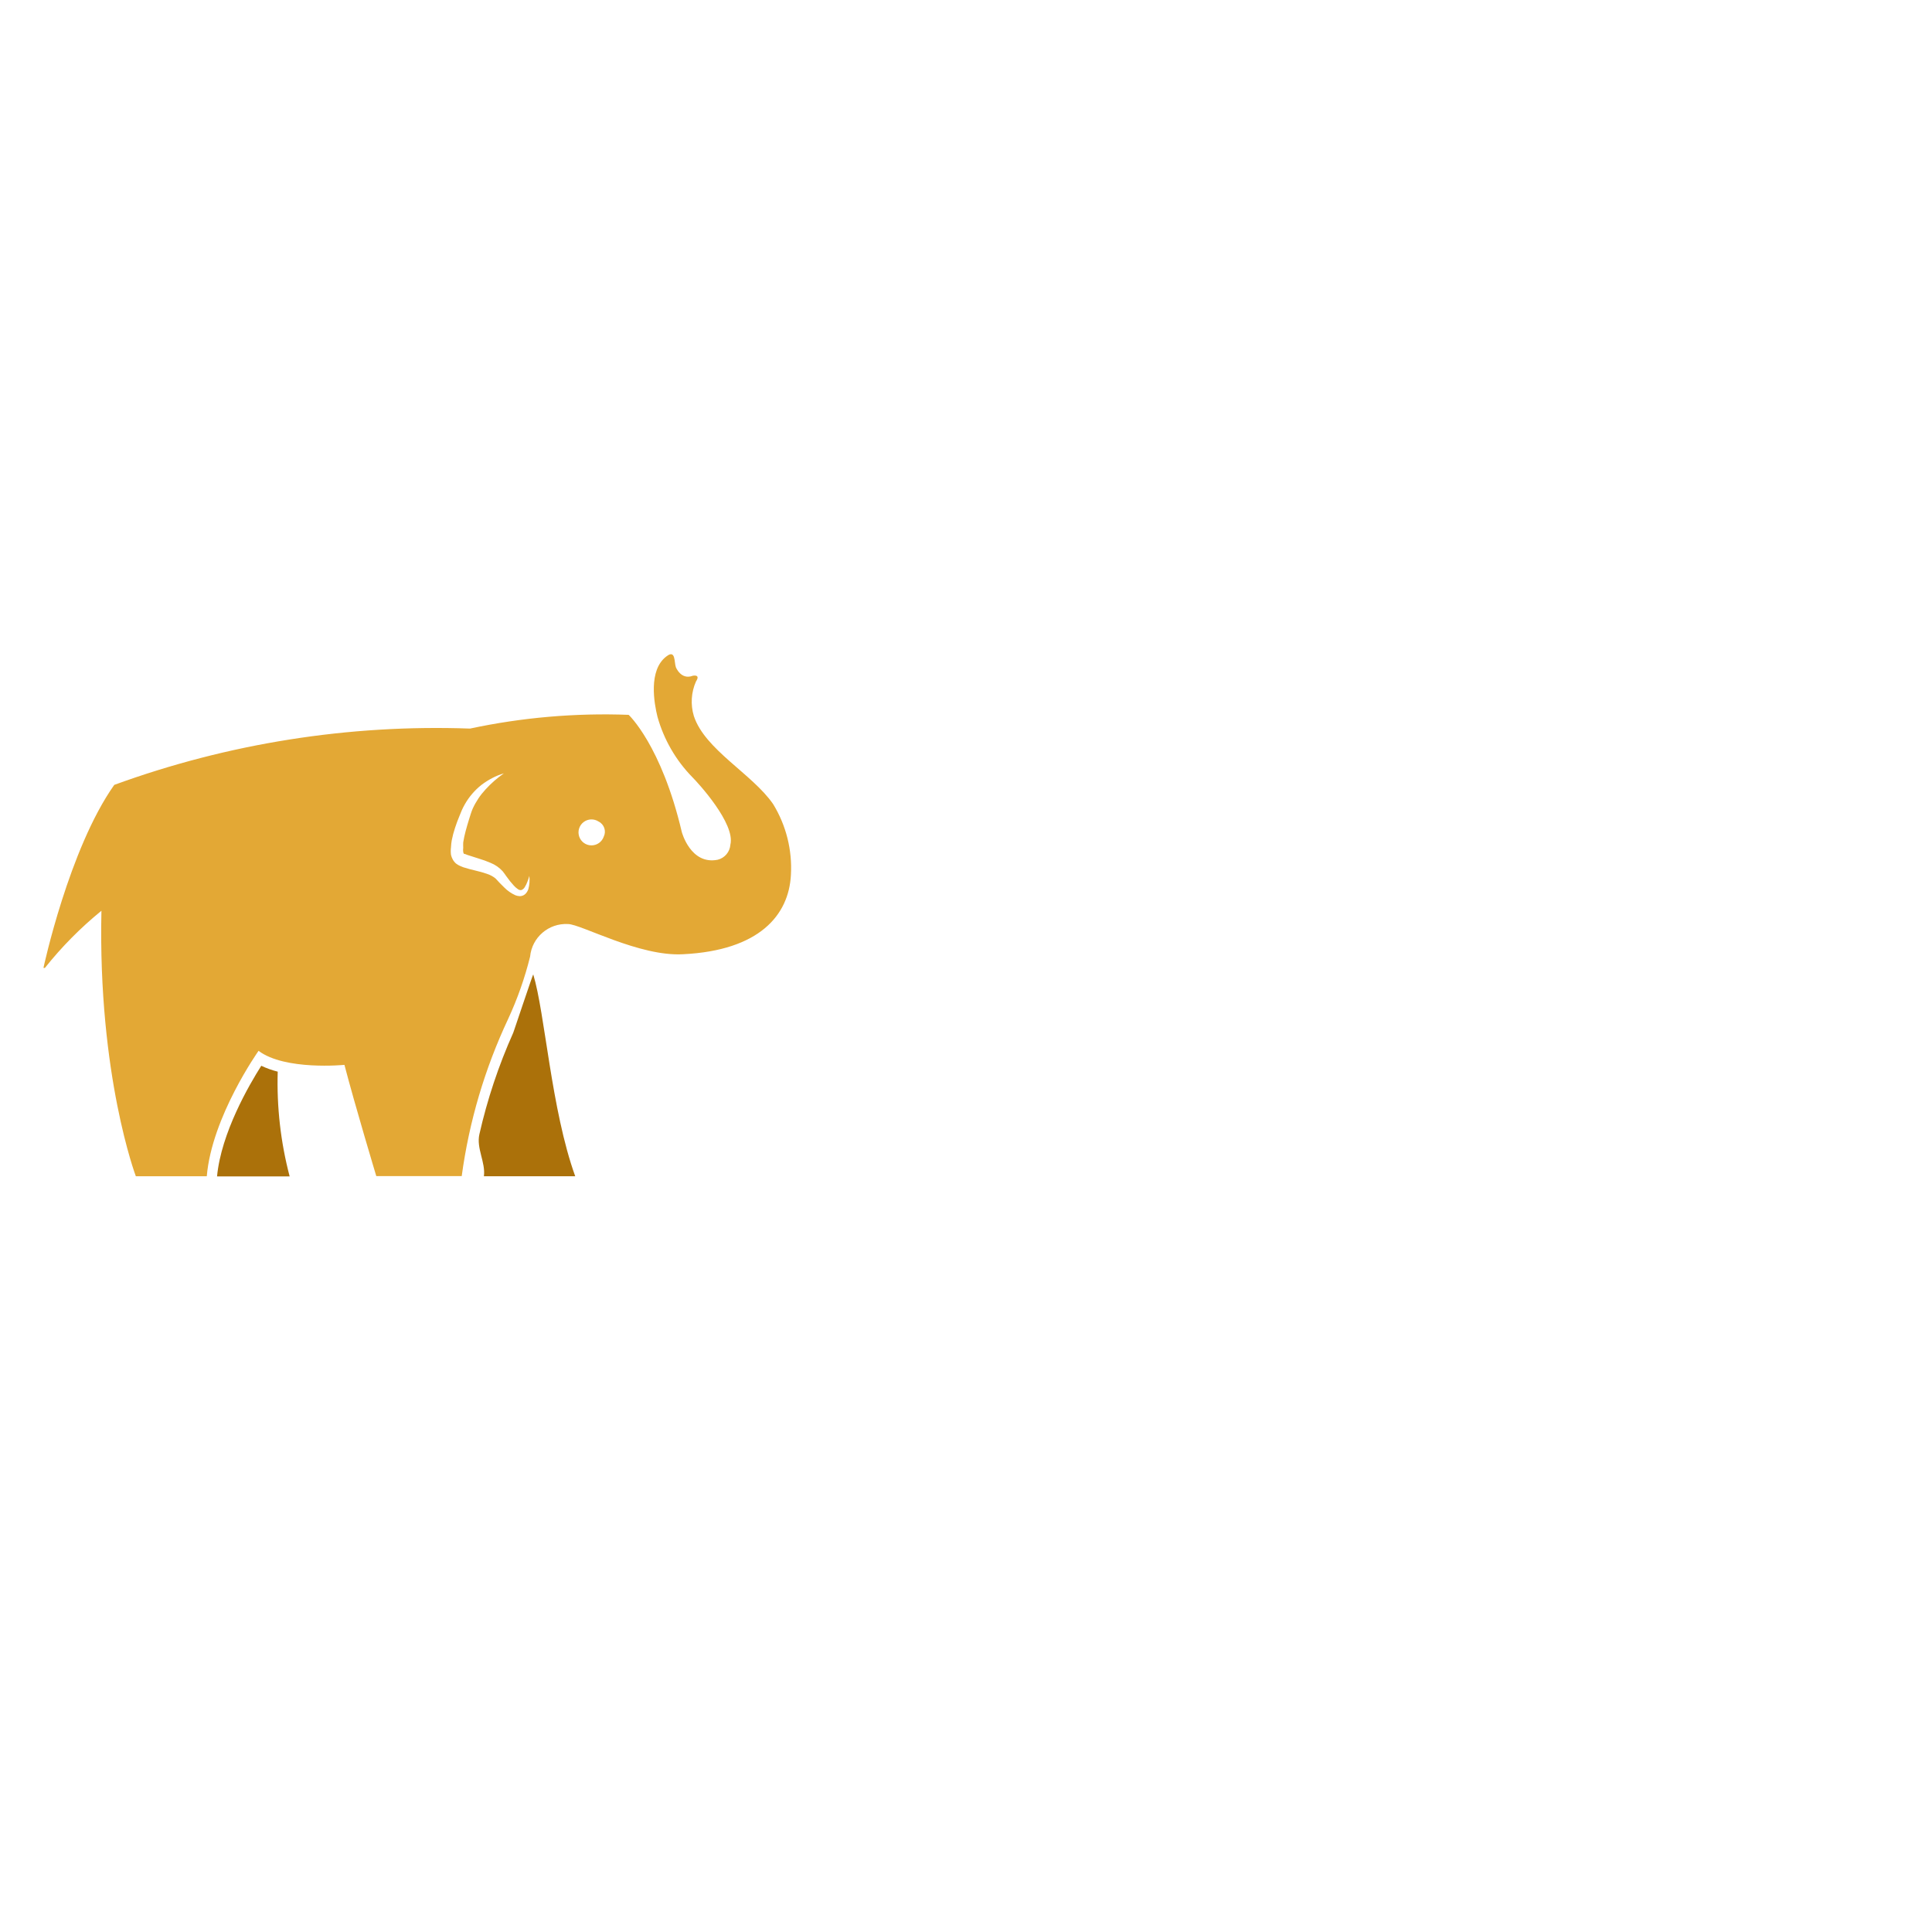
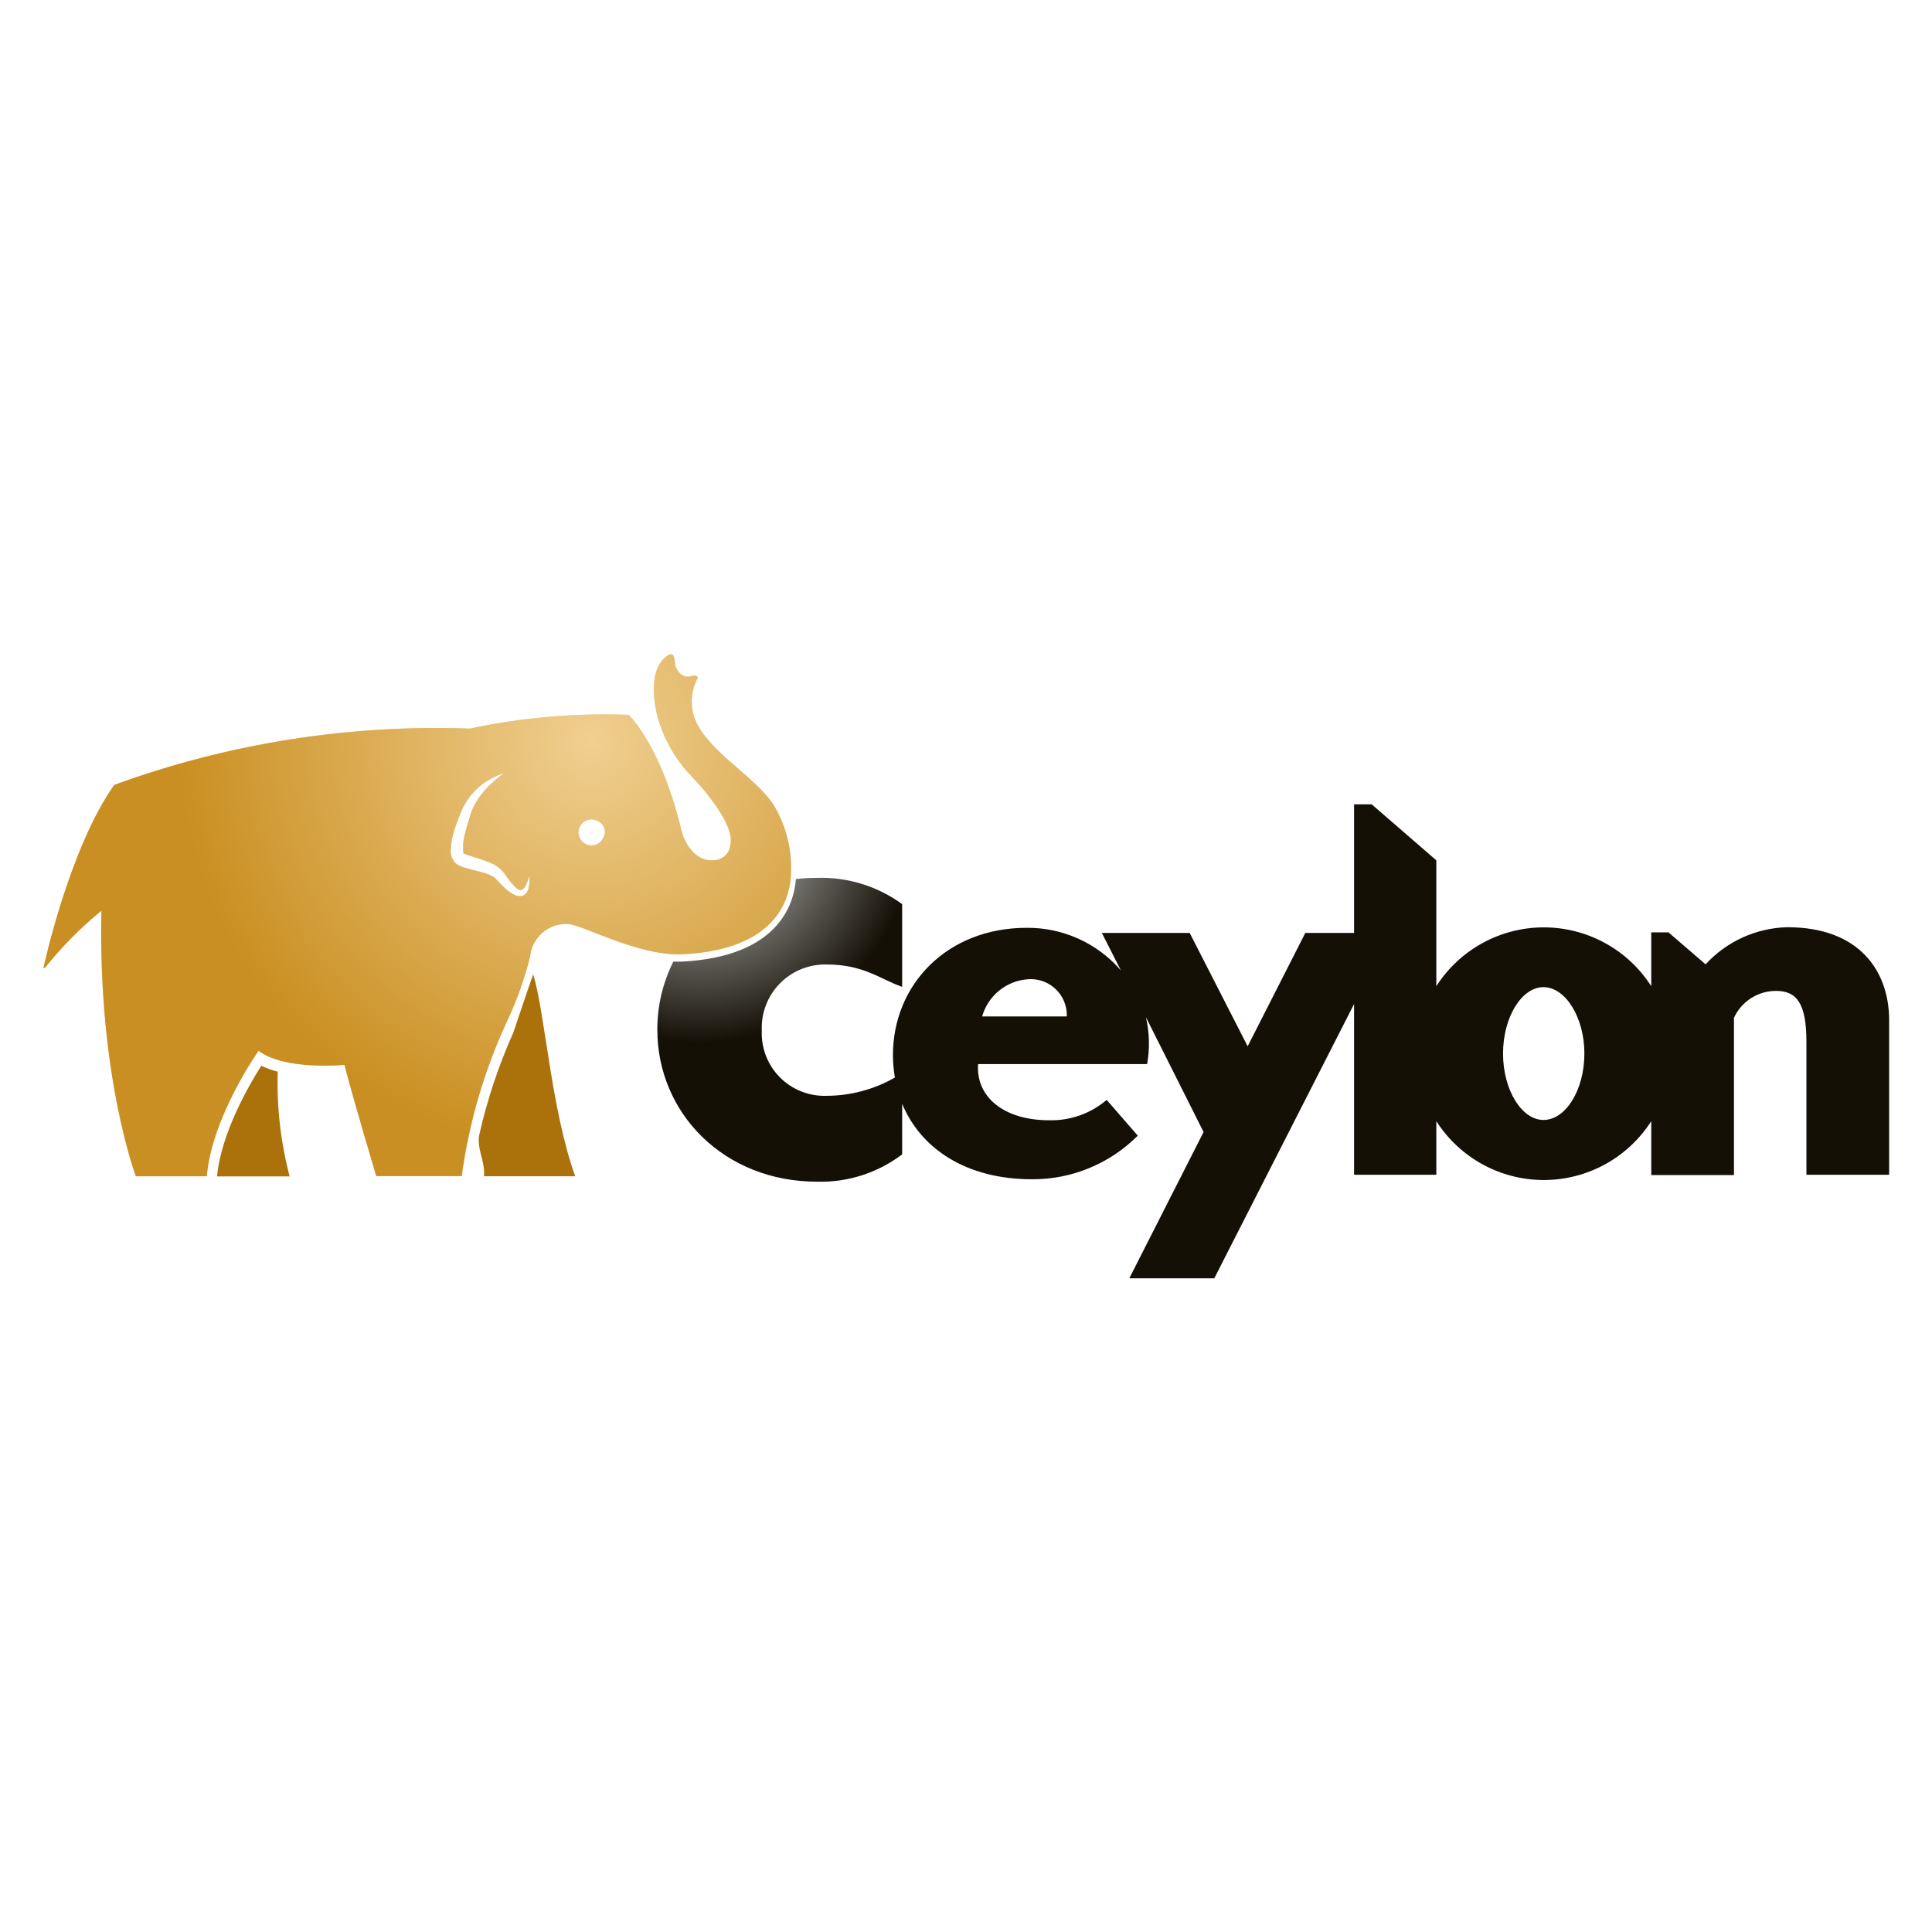
<svg xmlns="http://www.w3.org/2000/svg" id="Ceylon" viewBox="0 0 128 128">
-   <defs>&gt;<radialGradient id="ceylon-gradient" cx="39.14" cy="1098.91" r="27.32" gradientTransform="matrix(1, 0, 0, -1, 0, 1148.01)" gradientUnits="userSpaceOnUse">
+   <defs>
+     <style>.cls-1{fill:#ab710a;}.cls-2{fill:#e3a835;}.cls-3{opacity:0.45;isolation:isolate;fill:url(#radial-gradient);}.cls-4{fill:url(#radial-gradient-2);}</style>
+     <radialGradient id="radial-gradient" cx="39.14" cy="1098.91" r="27.32" gradientTransform="matrix(1, 0, 0, -1, 0, 1148.01)" gradientUnits="userSpaceOnUse">
      <stop offset="0" stop-color="#fff" />
      <stop offset="1" stop-color="#ab710a" />
    </radialGradient>
-     <radialGradient id="reylon-gradient-2" cx="46.35" cy="1093.1" r="14.18" gradientTransform="matrix(1, 0, 0, -1, 0, 1148.01)" gradientUnits="userSpaceOnUse">
+     <radialGradient id="radial-gradient-2" cx="46.35" cy="1093.1" r="14.18" gradientTransform="matrix(1, 0, 0, -1, 0, 1148.01)" gradientUnits="userSpaceOnUse">
      <stop offset="0" stop-color="#d5d5d5" />
      <stop offset="1" stop-color="#141006" />
    </radialGradient>
  </defs>
  <g id="original-wordmark">
-     <path fill="#ab710a" d="M18.4,71a6,6,0,0,1-1.09-.39c-.8,1.26-2.66,4.45-2.93,7.33h4.81A24.34,24.34,0,0,1,18.4,71Z" />
-     <path fill="#ab710a" d="M34,68.43a35.87,35.87,0,0,0-2.24,6.72c-.21.93.42,1.86.3,2.78h6.05c-1.59-4.4-2-10.81-2.78-13.37C35.31,64.52,34,68.46,34,68.43Z" />
-     <path fill="#e3a835" d="M51.22,53.27c-1.38-2-4.52-3.6-5.25-5.83a3.3,3.3,0,0,1,.14-2.29c.33-.5-.21-.38-.21-.38-.78.3-1.12-.56-1.12-.56-.12-.3,0-1.22-.63-.72-1.21.91-.81,3.12-.59,4a9.3,9.3,0,0,0,2.31,4c.37.37,2.86,3.07,2.52,4.47a1.11,1.11,0,0,1-.84,1c-1.8.36-2.38-1.84-2.38-1.84-1.35-5.75-3.52-7.76-3.52-7.76a42.66,42.66,0,0,0-10.51.91A62.3,62.3,0,0,0,7.57,52c-3,4.24-4.69,12.12-4.69,12.12s0,0,0,0a.11.11,0,0,0,.1,0,24.8,24.8,0,0,1,3.74-3.78C6.48,71.26,9,77.93,9,77.93h4.7c.33-3.94,3.43-8.31,3.43-8.31,1.75,1.32,5.69.93,5.69.93.69,2.65,2.11,7.37,2.11,7.37h5.66a35.77,35.77,0,0,1,3.08-10.42,23.05,23.05,0,0,0,1.45-4.12,2.39,2.39,0,0,1,2.51-2.16c.85,0,4.73,2.17,7.63,2,5.05-.25,7-2.59,7.14-5.25A8.09,8.09,0,0,0,51.22,53.27ZM35,58.92a.87.87,0,0,1-.11.21.58.58,0,0,1-.2.18.54.54,0,0,1-.29.06.84.84,0,0,1-.26-.06,2.46,2.46,0,0,1-.74-.52l-.3-.3-.27-.29a1.75,1.75,0,0,0-.58-.31c-.23-.08-.48-.15-.74-.21s-.52-.13-.81-.22l-.22-.09-.12-.06-.15-.1a1,1,0,0,1-.22-.28,1.19,1.19,0,0,1-.11-.29,1.93,1.93,0,0,1,0-.51,3.41,3.41,0,0,1,.05-.46,6.63,6.63,0,0,1,.22-.83q.13-.4.29-.78l.16-.39a4.17,4.17,0,0,1,.2-.39A4.4,4.4,0,0,1,31.9,52a5,5,0,0,1,.71-.45,4,4,0,0,1,.77-.31,7.16,7.16,0,0,0-1.21,1.06,4.81,4.81,0,0,0-.85,1.27,3.39,3.39,0,0,0-.13.35l-.12.38c-.08.25-.15.51-.22.76a7,7,0,0,0-.16.75,3.05,3.05,0,0,0,0,.35,1.11,1.11,0,0,0,0,.29.25.25,0,0,0,.06.13h0l.06,0,.15.06c.23.08.49.15.75.24a7,7,0,0,1,.8.29,2.16,2.16,0,0,1,.79.55c.1.12.17.23.25.34l.24.32.25.29a1.43,1.43,0,0,0,.26.23.32.32,0,0,0,.24.07.44.44,0,0,0,.23-.2,1.86,1.86,0,0,0,.17-.35c.05-.12.09-.25.13-.39A2.32,2.32,0,0,1,35,58.92Zm5-3.49a.86.86,0,1,1-.34-1A.75.75,0,0,1,40,55.43Z" />
-     <path fill="url(#radial-gradient)" opacity="0.45" isolation="isolate" d="M51.22,53.27c-1.38-2-4.52-3.6-5.25-5.83a3.3,3.3,0,0,1,.14-2.29c.33-.5-.21-.38-.21-.38-.78.3-1.12-.56-1.12-.56-.12-.3,0-1.22-.63-.72-1.21.91-.81,3.12-.59,4a9.3,9.3,0,0,0,2.31,4c.37.37,2.86,3.07,2.52,4.47a1.11,1.11,0,0,1-.84,1c-1.8.36-2.38-1.84-2.38-1.84-1.35-5.75-3.52-7.76-3.52-7.76a42.66,42.66,0,0,0-10.51.91A62.3,62.3,0,0,0,7.57,52c-3,4.24-4.69,12.12-4.69,12.12s0,0,0,0a.11.11,0,0,0,.1,0,24.8,24.8,0,0,1,3.74-3.78C6.48,71.26,9,77.93,9,77.93h4.7c.33-3.94,3.43-8.31,3.43-8.31,1.75,1.32,5.69.93,5.69.93.69,2.65,2.11,7.37,2.11,7.37h5.66a35.77,35.77,0,0,1,3.08-10.42,23.05,23.05,0,0,0,1.45-4.12,2.39,2.39,0,0,1,2.51-2.16c.85,0,4.73,2.17,7.63,2,5.05-.25,7-2.59,7.14-5.25A8.09,8.09,0,0,0,51.22,53.27ZM35,58.92a.87.87,0,0,1-.11.21.58.58,0,0,1-.2.18.54.54,0,0,1-.29.06.84.84,0,0,1-.26-.06,2.46,2.46,0,0,1-.74-.52l-.3-.3-.27-.29a1.75,1.75,0,0,0-.58-.31c-.23-.08-.48-.15-.74-.21s-.52-.13-.81-.22l-.22-.09-.12-.06-.15-.1a1,1,0,0,1-.22-.28,1.19,1.19,0,0,1-.11-.29,1.93,1.93,0,0,1,0-.51,3.41,3.41,0,0,1,.05-.46,6.63,6.63,0,0,1,.22-.83q.13-.4.29-.78l.16-.39a4.17,4.17,0,0,1,.2-.39A4.4,4.4,0,0,1,31.9,52a5,5,0,0,1,.71-.45,4,4,0,0,1,.77-.31,7.16,7.16,0,0,0-1.21,1.06,4.81,4.81,0,0,0-.85,1.27,3.39,3.39,0,0,0-.13.35l-.12.38c-.08.25-.15.51-.22.76a7,7,0,0,0-.16.75,3.05,3.05,0,0,0,0,.35,1.11,1.11,0,0,0,0,.29.25.25,0,0,0,.06.13h0l.06,0,.15.06c.23.08.49.15.75.24a7,7,0,0,1,.8.29,2.16,2.16,0,0,1,.79.55c.1.12.17.23.25.34l.24.32.25.29a1.43,1.43,0,0,0,.26.23.32.32,0,0,0,.24.07.44.44,0,0,0,.23-.2,1.86,1.86,0,0,0,.17-.35c.05-.12.09-.25.13-.39A2.32,2.32,0,0,1,35,58.92Zm5-3.49a.86.86,0,1,1-.34-1A.75.75,0,0,1,40,55.43Z" />
-     <path fill="url(#radial-gradient-2)" d="M118.41,61.43A7.61,7.61,0,0,0,113,63.89l-2.46-2.12H109.4v3.57a8.45,8.45,0,0,0-14.24,0V57l-4.28-3.71H89.71v8.52H86.48l-3.82,7.51-3.84-7.51H73l1.26,2.48a8.15,8.15,0,0,0-6.24-2.82c-5.29,0-8.86,3.78-8.86,8.43a8.75,8.75,0,0,0,.13,1.49,9.16,9.16,0,0,1-4.52,1.21,4.15,4.15,0,0,1-4.3-4.33,4.2,4.2,0,0,1,4.3-4.37c2.48,0,3.59,1,5,1.48V59.9a9.1,9.1,0,0,0-5.63-1.74,12.25,12.25,0,0,0-1.41.08c-.13,1.71-1.2,5.15-7.57,5.47h-.55a10,10,0,0,0-1.06,4.51c0,5.52,4.41,10.07,10.59,10.07a8.91,8.91,0,0,0,5.63-1.81V73.13c1.25,3,4.27,5,8.61,5a9.81,9.81,0,0,0,7-2.89l-2.06-2.37a5.64,5.64,0,0,1-3.81,1.35c-3,0-4.86-1.54-4.71-3.72H76a7.72,7.72,0,0,0-.08-3.11L79.74,75l-4.92,9.69h5.63l9.26-18.17V77.83h5.45V74.28a8.45,8.45,0,0,0,14.24,0v3.57h5.48V67.43a3.06,3.06,0,0,1,2.8-1.78c1.35,0,2,.83,2,3.35v8.83h5.48V67.49C125.12,64.35,123.21,61.43,118.41,61.43ZM65.07,67.34a3.4,3.4,0,0,1,3-2.46,2.39,2.39,0,0,1,2.61,2.46Zm37.19,6.86c-1.45,0-2.68-2-2.68-4.4s1.23-4.4,2.68-4.4,2.71,2,2.71,4.4S103.74,74.2,102.26,74.2Z" />
+     <path class="cls-1" d="M18.4,71a6,6,0,0,1-1.09-.39c-.8,1.26-2.66,4.45-2.93,7.33h4.81A24.34,24.34,0,0,1,18.4,71Z" />
+     <path class="cls-1" d="M34,68.43a35.87,35.87,0,0,0-2.24,6.72c-.21.93.42,1.86.3,2.78h6.05c-1.59-4.4-2-10.81-2.78-13.37C35.31,64.52,34,68.46,34,68.43Z" />
+     <path class="cls-2" d="M51.22,53.27c-1.38-2-4.52-3.6-5.25-5.83a3.3,3.3,0,0,1,.14-2.29c.33-.5-.21-.38-.21-.38-.78.3-1.12-.56-1.12-.56-.12-.3,0-1.22-.63-.72-1.21.91-.81,3.12-.59,4a9.3,9.3,0,0,0,2.31,4c.37.37,2.86,3.07,2.52,4.47a1.11,1.11,0,0,1-.84,1c-1.8.36-2.38-1.84-2.38-1.84-1.35-5.75-3.52-7.76-3.52-7.76a42.66,42.66,0,0,0-10.51.91A62.3,62.3,0,0,0,7.57,52c-3,4.24-4.69,12.12-4.69,12.12s0,0,0,0a.11.11,0,0,0,.1,0,24.8,24.8,0,0,1,3.74-3.78C6.48,71.26,9,77.93,9,77.93h4.7c.33-3.94,3.43-8.31,3.43-8.31,1.75,1.32,5.69.93,5.69.93.69,2.65,2.11,7.37,2.11,7.37h5.66a35.77,35.77,0,0,1,3.08-10.42,23.05,23.05,0,0,0,1.45-4.12,2.39,2.39,0,0,1,2.51-2.16c.85,0,4.73,2.17,7.63,2,5.05-.25,7-2.59,7.14-5.25A8.09,8.09,0,0,0,51.22,53.27ZM35,58.92a.87.87,0,0,1-.11.21.58.58,0,0,1-.2.18.54.54,0,0,1-.29.06.84.84,0,0,1-.26-.06,2.46,2.46,0,0,1-.74-.52l-.3-.3-.27-.29a1.75,1.75,0,0,0-.58-.31c-.23-.08-.48-.15-.74-.21s-.52-.13-.81-.22l-.22-.09-.12-.06-.15-.1a1,1,0,0,1-.22-.28,1.19,1.19,0,0,1-.11-.29,1.93,1.93,0,0,1,0-.51,3.41,3.41,0,0,1,.05-.46,6.63,6.63,0,0,1,.22-.83q.13-.4.29-.78l.16-.39a4.17,4.17,0,0,1,.2-.39A4.4,4.4,0,0,1,31.9,52a5,5,0,0,1,.71-.45,4,4,0,0,1,.77-.31,7.16,7.16,0,0,0-1.21,1.06,4.81,4.81,0,0,0-.85,1.27,3.39,3.39,0,0,0-.13.35l-.12.38c-.08.25-.15.51-.22.76a7,7,0,0,0-.16.75,3.05,3.05,0,0,0,0,.35,1.11,1.11,0,0,0,0,.29.25.25,0,0,0,.06.13h0l.06,0,.15.06c.23.08.49.15.75.24a7,7,0,0,1,.8.29,2.16,2.16,0,0,1,.79.55c.1.12.17.23.25.34l.24.32.25.29a1.43,1.43,0,0,0,.26.23.32.32,0,0,0,.24.07.44.44,0,0,0,.23-.2,1.86,1.86,0,0,0,.17-.35c.05-.12.09-.25.13-.39A2.32,2.32,0,0,1,35,58.92Zm5-3.49a.86.86,0,1,1-.34-1A.75.75,0,0,1,40,55.43Z" />
+     <path class="cls-3" d="M51.22,53.27c-1.38-2-4.52-3.6-5.25-5.83a3.3,3.3,0,0,1,.14-2.29c.33-.5-.21-.38-.21-.38-.78.3-1.12-.56-1.12-.56-.12-.3,0-1.22-.63-.72-1.21.91-.81,3.12-.59,4a9.3,9.3,0,0,0,2.31,4c.37.37,2.86,3.07,2.52,4.47a1.11,1.11,0,0,1-.84,1c-1.8.36-2.38-1.84-2.38-1.84-1.35-5.75-3.52-7.76-3.52-7.76a42.66,42.66,0,0,0-10.51.91A62.3,62.3,0,0,0,7.57,52c-3,4.24-4.69,12.12-4.69,12.12s0,0,0,0a.11.11,0,0,0,.1,0,24.8,24.8,0,0,1,3.74-3.78C6.48,71.26,9,77.93,9,77.93h4.7c.33-3.94,3.43-8.31,3.43-8.31,1.75,1.32,5.69.93,5.69.93.69,2.65,2.11,7.37,2.11,7.37h5.66a35.77,35.77,0,0,1,3.08-10.42,23.05,23.05,0,0,0,1.45-4.12,2.39,2.39,0,0,1,2.51-2.16c.85,0,4.73,2.17,7.63,2,5.05-.25,7-2.59,7.14-5.25A8.09,8.09,0,0,0,51.22,53.27ZM35,58.92a.87.87,0,0,1-.11.21.58.58,0,0,1-.2.18.54.54,0,0,1-.29.06.84.84,0,0,1-.26-.06,2.46,2.46,0,0,1-.74-.52l-.3-.3-.27-.29a1.75,1.75,0,0,0-.58-.31c-.23-.08-.48-.15-.74-.21s-.52-.13-.81-.22l-.22-.09-.12-.06-.15-.1a1,1,0,0,1-.22-.28,1.19,1.19,0,0,1-.11-.29,1.93,1.93,0,0,1,0-.51,3.41,3.41,0,0,1,.05-.46,6.63,6.63,0,0,1,.22-.83q.13-.4.29-.78l.16-.39a4.17,4.17,0,0,1,.2-.39A4.4,4.4,0,0,1,31.9,52a5,5,0,0,1,.71-.45,4,4,0,0,1,.77-.31,7.16,7.16,0,0,0-1.21,1.06,4.81,4.81,0,0,0-.85,1.27,3.39,3.39,0,0,0-.13.35l-.12.38c-.08.25-.15.51-.22.76a7,7,0,0,0-.16.75,3.05,3.05,0,0,0,0,.35,1.11,1.11,0,0,0,0,.29.25.25,0,0,0,.06.13h0l.06,0,.15.06c.23.08.49.15.75.24a7,7,0,0,1,.8.29,2.16,2.16,0,0,1,.79.55c.1.12.17.23.25.34l.24.32.25.29a1.43,1.43,0,0,0,.26.23.32.32,0,0,0,.24.07.44.44,0,0,0,.23-.2,1.86,1.86,0,0,0,.17-.35c.05-.12.09-.25.13-.39A2.32,2.32,0,0,1,35,58.92Zm5-3.49a.86.86,0,1,1-.34-1A.75.75,0,0,1,40,55.43Z" />
+     <path class="cls-4" d="M118.41,61.43A7.61,7.61,0,0,0,113,63.89l-2.46-2.12H109.4v3.57a8.45,8.45,0,0,0-14.24,0V57l-4.28-3.71H89.71v8.52H86.48l-3.82,7.51-3.84-7.51H73l1.26,2.48a8.15,8.15,0,0,0-6.24-2.82c-5.29,0-8.86,3.78-8.86,8.43a8.75,8.75,0,0,0,.13,1.49,9.16,9.16,0,0,1-4.52,1.21,4.15,4.15,0,0,1-4.3-4.33,4.2,4.2,0,0,1,4.3-4.37c2.48,0,3.59,1,5,1.48V59.9a9.1,9.1,0,0,0-5.63-1.74,12.25,12.25,0,0,0-1.41.08c-.13,1.71-1.2,5.15-7.57,5.47h-.55a10,10,0,0,0-1.06,4.51c0,5.52,4.41,10.07,10.59,10.07a8.91,8.91,0,0,0,5.63-1.81V73.13c1.25,3,4.27,5,8.61,5a9.81,9.81,0,0,0,7-2.89l-2.06-2.37a5.64,5.64,0,0,1-3.81,1.35c-3,0-4.86-1.54-4.71-3.72H76a7.72,7.72,0,0,0-.08-3.11L79.74,75l-4.92,9.69h5.63l9.26-18.17V77.83h5.45V74.28a8.45,8.45,0,0,0,14.24,0v3.57h5.48V67.43a3.06,3.06,0,0,1,2.8-1.78c1.35,0,2,.83,2,3.35v8.83h5.48V67.49C125.12,64.35,123.21,61.43,118.41,61.43ZM65.07,67.34a3.4,3.4,0,0,1,3-2.46,2.39,2.39,0,0,1,2.61,2.46Zm37.19,6.86c-1.45,0-2.68-2-2.68-4.4s1.23-4.4,2.68-4.4,2.71,2,2.71,4.4S103.74,74.2,102.26,74.2Z" />
  </g>
</svg>
